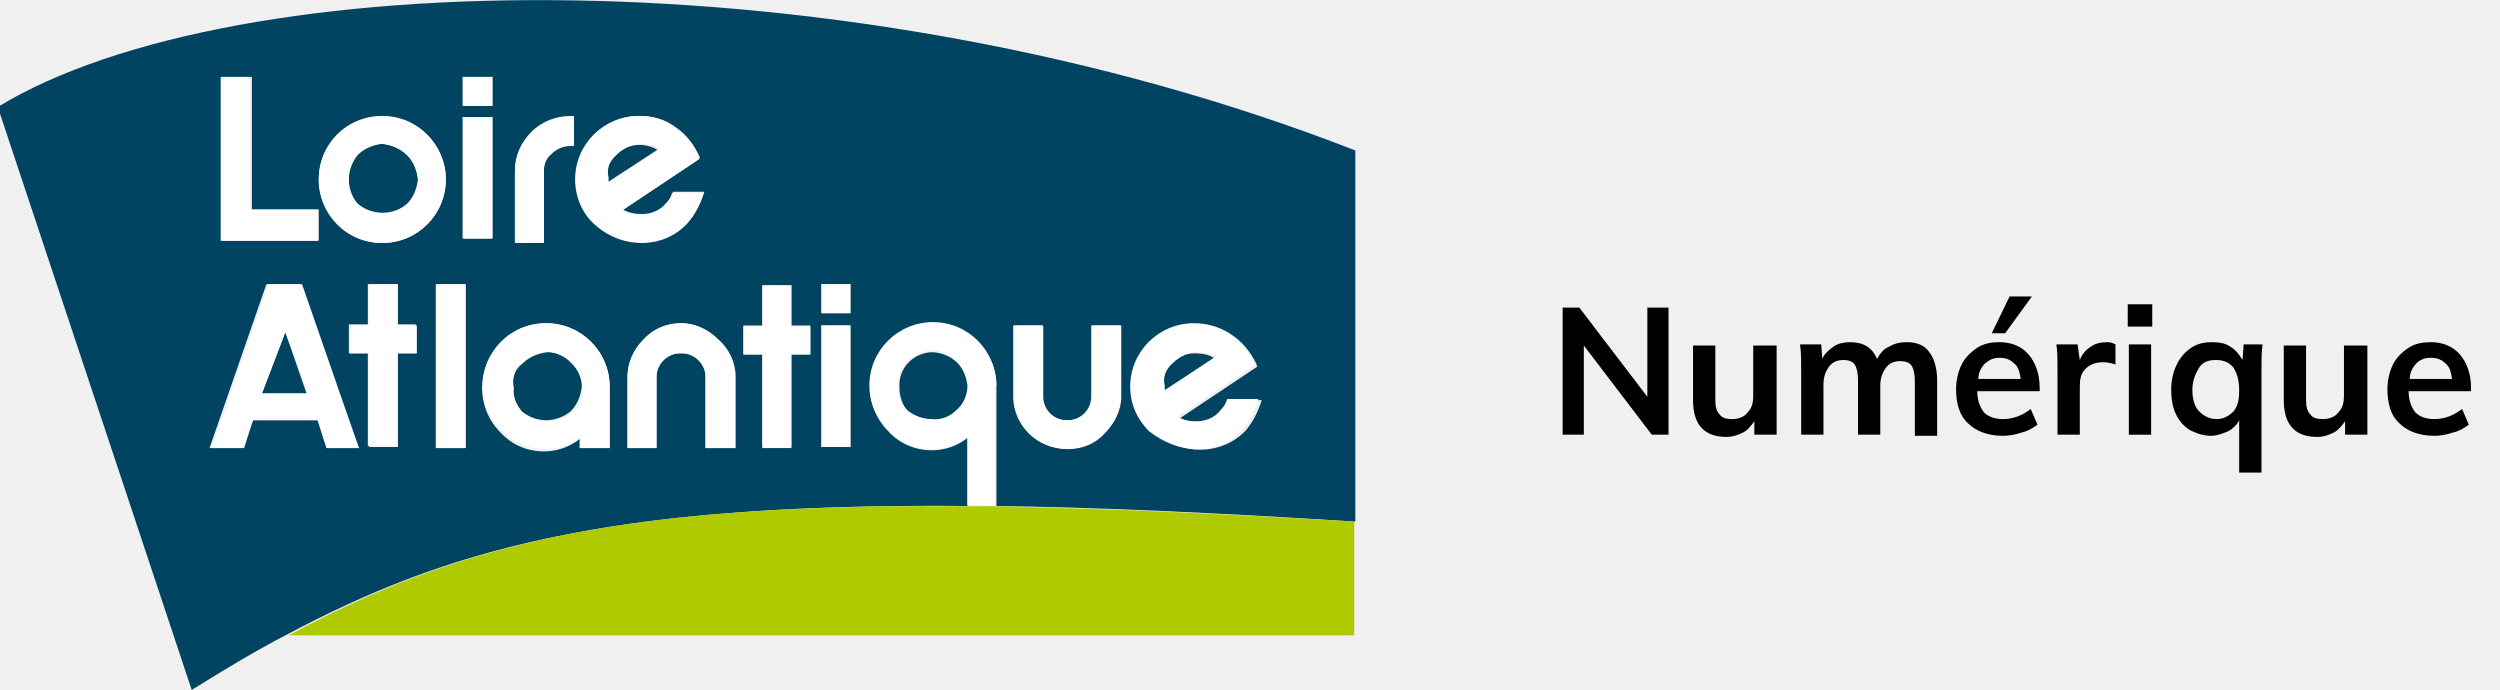
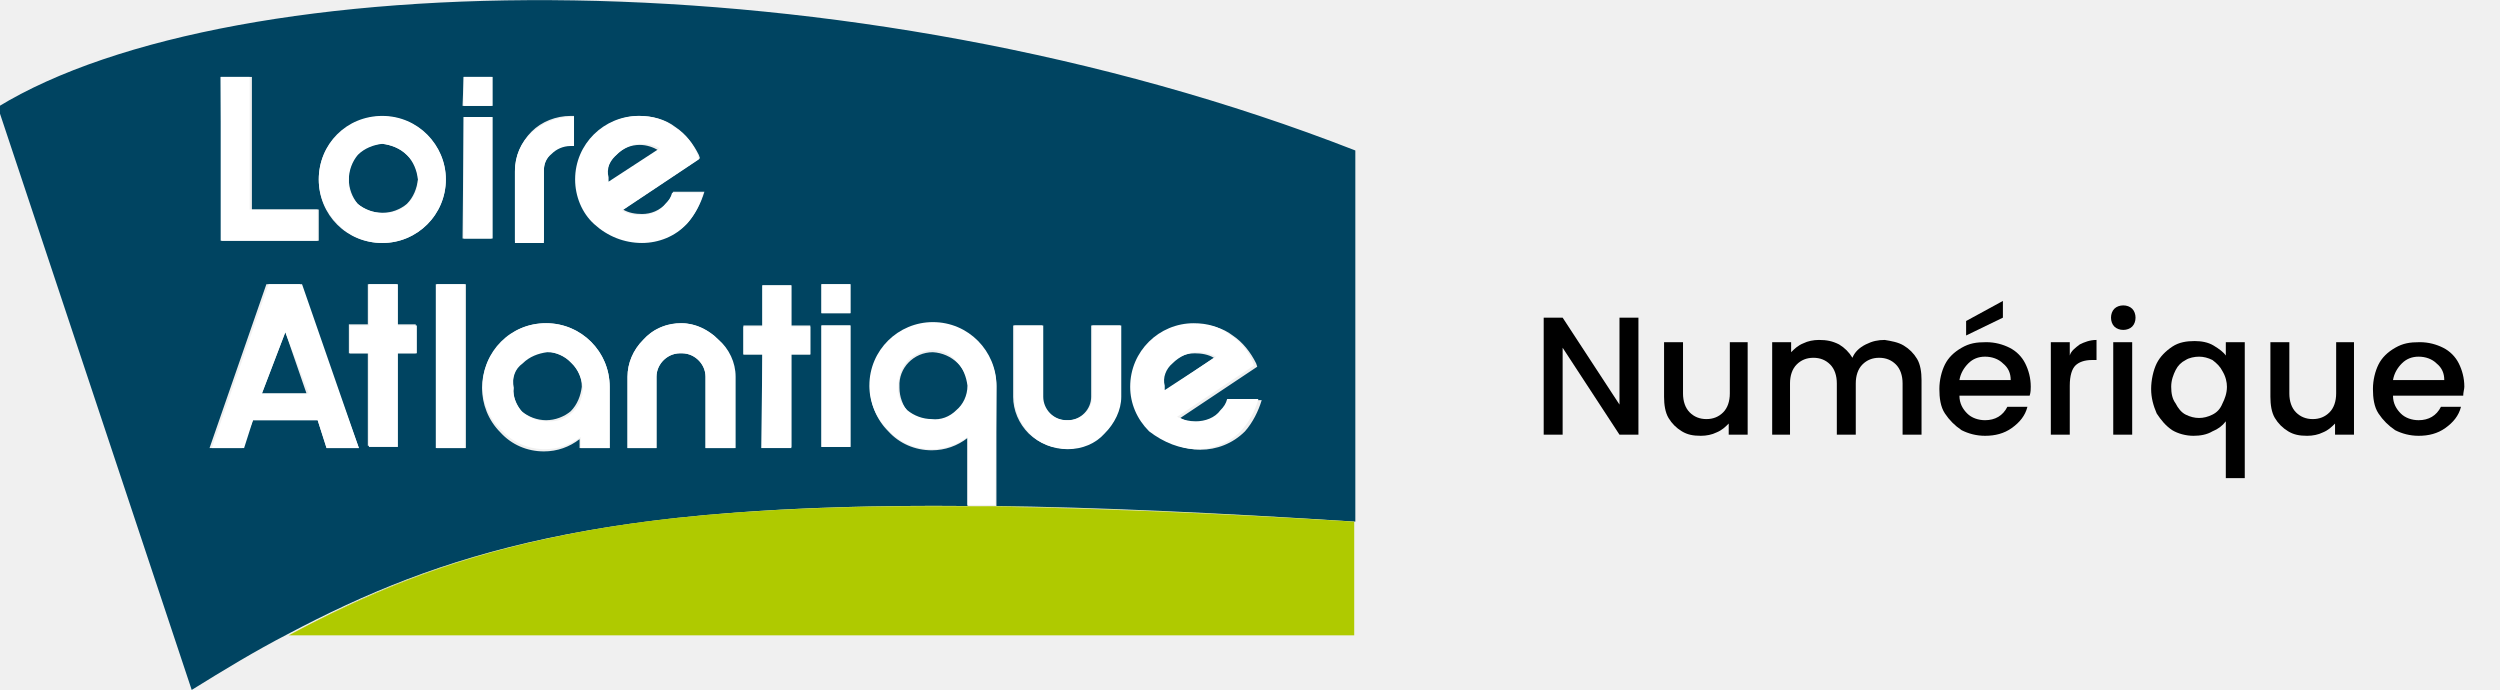
<svg xmlns="http://www.w3.org/2000/svg" xmlns:xlink="http://www.w3.org/1999/xlink" version="1.1" id="Calque_1" x="0px" y="0px" viewBox="0 0 224.3 61.9" style="enable-background:new 0 0 224.3 61.9;" xml:space="preserve">
  <style type="text/css">
- 	.st0{clip-path:url(#SVGID_2_);}
+ 	.st0{clip-path:url(#SVGID_00000076588479098970308570000013812814842283405502_);}
	.st1{fill:#004461;}
	.st2{fill:#AFCA00;}
	.st3{fill:#FFFFFF;}
- 	.st4{enable-background:new    ;}
</style>
  <g>
-     <defs>
-       <rect id="SVGID_1_" x="-0.2" y="0" width="121.9" height="61.9" />
-     </defs>
-     <clipPath id="SVGID_2_">
-       <use xlink:href="#SVGID_1_" style="overflow:visible;" />
-     </clipPath>
-     <g id="logo-loire-atlantique-rvb" class="st0">
-       <path id="Tracé_695_1_" class="st1" d="M59.1,13.5C58.6,13.2,58,13,57.4,13c-0.8,0-1.6,0.3-2.2,1c-0.6,0.6-0.9,1.4-0.8,2.2v0.4    L59.1,13.5z" />
-       <path id="Tracé_696_1_" class="st1" d="M108.9,32.1c-0.5-0.3-1.1-0.4-1.7-0.4c-0.8,0-1.6,0.3-2.2,1c-0.6,0.6-0.9,1.4-0.8,2.2v0.4    L108.9,32.1z" />
-       <path id="Tracé_697_1_" class="st1" d="M34.3,19.1c0.8,0,1.6-0.3,2.2-0.8c0.6-0.6,0.9-1.4,1-2.2c0-0.8-0.3-1.6-1-2.2    c-0.6-0.6-1.4-0.9-2.2-1c-1.7,0-3.1,1.4-3,3.1c0,0,0,0.1,0,0.1c0,0.8,0.3,1.6,0.8,2.2C32.7,18.8,33.5,19.1,34.3,19.1z" />
-       <path id="Tracé_698_1_" class="st1" d="M83.7,31.6c-1.7,0-3.1,1.4-3,3.1c0,0,0,0.1,0,0.1c0,0.8,0.3,1.6,0.8,2.2    c0.6,0.6,1.4,0.9,2.2,0.8c0.8,0,1.6-0.3,2.2-0.8c0.6-0.6,0.9-1.4,1-2.2C86.8,33,85.4,31.7,83.7,31.6z" />
-       <path id="Tracé_699_1_" class="st1" d="M49,37.7c0.8,0,1.6-0.3,2.2-0.8c0.6-0.6,0.9-1.4,1-2.2c0-0.8-0.3-1.6-1-2.2    c-0.6-0.6-1.4-0.9-2.2-1c-1.7,0-3.1,1.4-3,3.1c0,0,0,0.1,0,0.1c0,0.8,0.3,1.6,0.8,2.2C47.4,37.4,48.2,37.7,49,37.7z" />
-       <path id="Tracé_700_1_" class="st1" d="M86.8,45.4v-6.1c-0.9,0.7-2,1.1-3.2,1.1c-1.5,0-2.9-0.6-3.9-1.7c-2.2-2.2-2.2-5.8,0-8    c2.2-2.2,5.8-2.2,8,0c1.1,1.1,1.7,2.5,1.7,4v10.7h-0.3c9.3,0.1,19.9,0.6,32.5,1.4V13.5C76-4.3,20.9-3.3-0.2,9.6l17.4,52.3    c2.9-1.8,5.7-3.5,8.6-5l0,0C39.6,49.6,53.8,45.1,86.8,45.4z M103.4,30.8c1.1-1.1,2.5-1.7,4-1.7c1.1,0,2.3,0.3,3.2,1    c0.9,0.6,1.6,1.5,2.1,2.5l0.1,0.3l-6.9,4.6c0.5,0.3,1.1,0.4,1.7,0.4c0.8,0,1.6-0.3,2.2-1c0.3-0.3,0.5-0.6,0.6-1h2.8    c-0.3,1-0.8,2-1.5,2.8c-2.2,2.2-5.8,2.2-8,0c-1.1-1.1-1.7-2.5-1.7-4C101.7,33.2,102.3,31.7,103.4,30.8L103.4,30.8z M90.9,29.2h2.6    v6.4c0,1.2,1.1,2.2,2.3,2.1c1.2,0,2.1-1,2.1-2.1v-6.4h2.6v6.4c0,1.3-0.6,2.5-1.5,3.3c-1.8,1.8-4.8,1.8-6.7,0    c-0.9-0.9-1.4-2.1-1.4-3.3v-6.4H90.9z M37.3,31.7h-1.7V40h-2.6v-8.3h-1.7v-2.6h1.7v-3.6h2.6v3.6h1.7L37.3,31.7z M41.8,40.2h-2.6    V25.5h2.6V40.2z M73.7,25.5h2.6v2.6h-2.6V25.5z M73.7,29.2h2.6v10.9h-2.6V29.2z M66.7,29.2h1.7v-3.6H71v3.6h1.7v2.6H71v8.3h-2.6    v-8.3h-1.7V29.2z M65.9,33.8v6.4h-2.6v-6.4c0-1.2-1.1-2.2-2.3-2.1c-1.2,0-2.1,1-2.1,2.1v6.4h-2.6v-6.4c0-1.2,0.5-2.4,1.4-3.3    c1.6-1.8,4.3-2,6.2-0.5c0.2,0.1,0.3,0.3,0.5,0.5C65.3,31.2,65.9,32.5,65.9,33.8L65.9,33.8z M53.4,12.1c1.1-1.1,2.5-1.7,4-1.7    c1.1,0,2.3,0.3,3.2,1c0.9,0.6,1.6,1.5,2.1,2.5l0.1,0.3l-6.9,4.6c0.5,0.3,1.1,0.4,1.7,0.4c0.8,0,1.6-0.3,2.2-1    c0.3-0.3,0.5-0.6,0.6-1h2.8c-0.3,1-0.8,2-1.5,2.8c-2.2,2.2-5.8,2.2-8,0c-1.1-1.1-1.7-2.5-1.7-4C51.8,14.5,52.3,13.1,53.4,12.1z     M46.2,15.3c0-1.3,0.6-2.6,1.5-3.5c0.9-0.9,2.2-1.4,3.5-1.4h0.3V13h-0.3c-0.6,0-1.2,0.2-1.7,0.7c-0.4,0.4-0.7,0.9-0.7,1.5v6.4    h-2.6L46.2,15.3L46.2,15.3z M49,29c3.1,0,5.7,2.5,5.7,5.7c0,0,0,0,0,0v5.5H52v-0.8c-0.9,0.7-2,1.1-3.2,1.1c-1.5,0-2.9-0.6-3.9-1.7    c-2.2-2.2-2.2-5.8,0-8C46,29.6,47.4,29,49,29L49,29z M41.6,6.9h2.5v2.6h-2.6V6.9H41.6z M41.6,10.5h2.5v10.9h-2.6V10.5L41.6,10.5z     M30.3,12.1c2.2-2.2,5.8-2.2,8,0c1.1,1.1,1.7,2.5,1.7,4c0,3.1-2.5,5.7-5.7,5.7s-5.7-2.5-5.7-5.7C28.6,14.6,29.2,13.1,30.3,12.1z     M19.8,6.9h2.8v11.9h6v2.8h-8.7V6.9z M21.7,40.2h-2.9l5.1-14.7h3l5.3,14.7h-2.9l-0.8-2.5h-5.8L21.7,40.2z" />
-       <path id="Tracé_701_1_" class="st1" d="M23.5,35.3h4l-1.9-5.5L23.5,35.3z" />
-       <path id="Tracé_702_1_" class="st2" d="M25.9,57h95.6V46.8C66.1,43.5,46.8,45.8,25.9,57z" />
-       <path id="Tracé_703_1_" class="st2" d="M121.8,46.8" />
-       <path id="Tracé_704_1_" class="st2" d="M121.5,46.8L121.5,46.8C108.9,46,98.2,45.6,89,45.4h-2.2C53.8,45.1,39.6,49.6,25.9,57l0,0    C46.8,45.8,66.1,43.5,121.5,46.8z" />
-       <path id="Tracé_705_1_" class="st3" d="M34.3,21.8c3.1,0,5.7-2.5,5.7-5.7c0,0,0,0,0,0c0-3.1-2.5-5.7-5.7-5.7s-5.7,2.5-5.7,5.7    c0,1.5,0.6,2.9,1.7,4C31.3,21.2,32.8,21.8,34.3,21.8z M32.1,13.9c0.6-0.6,1.4-0.9,2.2-1c0.8,0.1,1.6,0.4,2.2,1    c0.6,0.6,0.9,1.4,1,2.2c0,1.7-1.4,3.1-3.1,3c0,0-0.1,0-0.1,0c-0.8,0-1.6-0.3-2.2-0.8c-0.6-0.6-0.9-1.4-0.8-2.2    C31.3,15.3,31.6,14.5,32.1,13.9z" />
-       <rect id="Rectangle_526_1_" x="41.6" y="10.5" class="st3" width="2.6" height="10.9" />
-       <path id="Tracé_706_1_" class="st3" d="M48.8,15.3c0-0.6,0.2-1.1,0.7-1.5c0.4-0.4,1-0.7,1.7-0.7h0.3v-2.6h-0.3    c-1.3,0-2.5,0.5-3.5,1.4c-1,0.9-1.5,2.1-1.5,3.5v6.4h2.6L48.8,15.3L48.8,15.3z" />
-       <path id="Tracé_707_1_" class="st3" d="M35.7,25.5h-2.6v3.7h-1.7v2.5h1.7v8.4h2.6v-8.4h1.7v-2.5h-1.7V25.5z" />
-       <rect id="Rectangle_527_1_" x="39.1" y="25.5" class="st3" width="2.6" height="14.7" />
-       <path id="Tracé_708_1_" class="st3" d="M45,38.6c1,1.1,2.4,1.7,3.9,1.7c1.2,0,2.3-0.4,3.2-1.1v1h2.6v-5.5c0-3.1-2.5-5.7-5.7-5.7    s-5.7,2.5-5.7,5.7C43.3,36.1,43.9,37.6,45,38.6z M46.9,32.6c0.6-0.6,1.4-0.9,2.2-1c0.8,0,1.6,0.3,2.2,1c0.6,0.6,0.9,1.4,1,2.2    c0,1.7-1.4,3.1-3.1,3c0,0-0.1,0-0.1,0c-0.8,0-1.6-0.3-2.2-0.8c-0.6-0.6-0.9-1.4-0.8-2.2C45.9,33.9,46.2,33.1,46.9,32.6z" />
-       <path id="Tracé_709_1_" class="st3" d="M57.7,30.5c-0.9,0.9-1.4,2.1-1.4,3.3v6.4h2.6v-6.4c0-1.2,1.1-2.2,2.3-2.1    c1.2,0,2.1,1,2.1,2.1v6.4H66v-6.4c0-1.3-0.6-2.5-1.5-3.3c-0.9-0.9-2.1-1.5-3.3-1.5C59.8,29,58.6,29.5,57.7,30.5z" />
-       <path id="Tracé_710_1_" class="st3" d="M68.3,40.2H71v-8.4h1.7v-2.5H71v-3.7h-2.6v3.7h-1.7v2.5h1.7V40.2z" />
-       <rect id="Rectangle_528_1_" x="73.7" y="29.2" class="st3" width="2.6" height="10.9" />
-       <rect id="Rectangle_529_1_" x="73.7" y="25.5" class="st3" width="2.6" height="2.6" />
-       <path id="Tracé_711_1_" class="st3" d="M89.4,34.6c0-3.1-2.5-5.7-5.7-5.7c-3.1,0-5.7,2.5-5.7,5.7c0,1.5,0.6,2.9,1.7,4    c1,1.1,2.4,1.7,3.9,1.7c1.2,0,2.3-0.4,3.2-1.1v6.1h2.5V34.6H89.4z M85.8,36.8c-0.6,0.6-1.4,0.9-2.2,0.8c-0.8,0-1.6-0.3-2.2-0.8    c-0.6-0.6-0.9-1.4-0.8-2.2c0-0.8,0.3-1.6,0.8-2.2c0.6-0.6,1.4-0.9,2.2-1c0.8,0,1.6,0.3,2.2,1c0.6,0.6,0.9,1.4,1,2.2    C86.8,35.5,86.4,36.3,85.8,36.8L85.8,36.8z" />
-       <path id="Tracé_712_1_" class="st3" d="M86.8,45.4L86.8,45.4z" />
-       <path id="Tracé_713_1_" class="st3" d="M95.8,40.3c1.3,0,2.5-0.5,3.3-1.4c0.9-0.9,1.5-2.1,1.5-3.3v-6.4H98v6.4    c0,1.2-1.1,2.2-2.3,2.1c-1.2,0-2.1-1-2.1-2.1v-6.4h-2.6v6.4c0,1.2,0.5,2.4,1.4,3.3C93.2,39.8,94.5,40.3,95.8,40.3z" />
-       <path id="Tracé_714_1_" class="st3" d="M57.6,21.8c1.5,0,3-0.6,4-1.7c0.7-0.8,1.2-1.7,1.5-2.8h-2.8c-0.1,0.4-0.3,0.7-0.6,1    c-0.5,0.7-1.4,1-2.2,1c-0.6,0-1.1-0.1-1.7-0.4l6.9-4.6l-0.1-0.4c-0.4-1-1.1-1.9-2.1-2.5c-0.9-0.7-2-1-3.2-1    c-3.1,0-5.7,2.5-5.7,5.7c0,0,0,0,0,0c0,1.5,0.6,3,1.7,4C54.5,21.2,56,21.8,57.6,21.8z M55.3,13.9c0.6-0.6,1.4-1,2.2-1    c0.6,0,1.1,0.1,1.7,0.4l-4.6,3v-0.4C54.4,15.2,54.7,14.3,55.3,13.9z" />
-       <path id="Tracé_715_1_" class="st3" d="M107.4,40.3c1.5,0,3-0.6,4-1.7c0.7-0.8,1.2-1.7,1.5-2.8h-2.8c-0.1,0.4-0.3,0.7-0.6,1    c-0.5,0.7-1.4,1-2.2,1c-0.6,0-1.1-0.1-1.7-0.4l6.9-4.6l-0.1-0.3c-0.4-1-1.1-1.9-2.1-2.5c-0.9-0.7-2-1-3.2-1    c-3.1,0-5.7,2.5-5.7,5.7c0,1.5,0.6,2.9,1.7,4C104.4,39.7,105.9,40.3,107.4,40.3z M105.2,32.6c0.6-0.6,1.4-1,2.2-1    c0.6,0,1.1,0.1,1.7,0.4l-4.6,3v-0.4C104.3,33.9,104.6,33.1,105.2,32.6z" />
-       <path id="Tracé_716_1_" class="st3" d="M28.5,18.8h-6.1V6.9h-2.6v14.7h8.7V18.8z" />
-       <path id="Tracé_717_1_" class="st3" d="M29.3,40.2h2.9l-5.1-14.7h-3l-5.1,14.7h2.9l0.8-2.5h5.8L29.3,40.2z M23.5,35.3l2.1-5.5    l2.1,5.5H23.5z" />
-       <rect id="Rectangle_530_1_" x="41.6" y="6.9" class="st3" width="2.6" height="2.6" />
+     <g>
+       <defs>
+         <rect id="SVGID_1_" x="-0.2" y="0" width="121.9" height="61.9" />
+       </defs>
+       <clipPath id="SVGID_00000101095828098657154940000005916962301862777231_">
+         <use xlink:href="#SVGID_1_" style="overflow:visible;" />
+       </clipPath>
+       <g id="logo-loire-atlantique-rvb" style="clip-path:url(#SVGID_00000101095828098657154940000005916962301862777231_);">
+         <path id="Tracé_695_1_" class="st1" d="M59.1,13.5C58.6,13.2,58,13,57.4,13c-0.8,0-1.6,0.3-2.2,1c-0.6,0.6-0.9,1.4-0.8,2.2v0.4     L59.1,13.5z" />
+         <path id="Tracé_696_1_" class="st1" d="M108.9,32.1c-0.5-0.3-1.1-0.4-1.7-0.4c-0.8,0-1.6,0.3-2.2,1c-0.6,0.6-0.9,1.4-0.8,2.2     v0.4L108.9,32.1z" />
+         <path id="Tracé_697_1_" class="st1" d="M34.3,19.1c0.8,0,1.6-0.3,2.2-0.8c0.6-0.6,0.9-1.4,1-2.2c0-0.8-0.3-1.6-1-2.2     c-0.6-0.6-1.4-0.9-2.2-1c-1.7,0-3.1,1.4-3,3.1v0.1c0,0.8,0.3,1.6,0.8,2.2C32.7,18.8,33.5,19.1,34.3,19.1z" />
+         <path id="Tracé_698_1_" class="st1" d="M83.7,31.6c-1.7,0-3.1,1.4-3,3.1v0.1c0,0.8,0.3,1.6,0.8,2.2c0.6,0.6,1.4,0.9,2.2,0.8     c0.8,0,1.6-0.3,2.2-0.8c0.6-0.6,0.9-1.4,1-2.2C86.8,33,85.4,31.7,83.7,31.6z" />
+         <path id="Tracé_699_1_" class="st1" d="M49,37.7c0.8,0,1.6-0.3,2.2-0.8c0.6-0.6,0.9-1.4,1-2.2c0-0.8-0.3-1.6-1-2.2     c-0.6-0.6-1.4-0.9-2.2-1c-1.7,0-3.1,1.4-3,3.1v0.1c0,0.8,0.3,1.6,0.8,2.2C47.4,37.4,48.2,37.7,49,37.7z" />
+         <path id="Tracé_700_1_" class="st1" d="M86.8,45.4v-6.1c-0.9,0.7-2,1.1-3.2,1.1c-1.5,0-2.9-0.6-3.9-1.7c-2.2-2.2-2.2-5.8,0-8     s5.8-2.2,8,0c1.1,1.1,1.7,2.5,1.7,4v10.7h-0.3c9.3,0.1,19.9,0.6,32.5,1.4V13.5C76-4.3,20.9-3.3-0.2,9.6l17.4,52.3     c2.9-1.8,5.7-3.5,8.6-5l0,0C39.6,49.6,53.8,45.1,86.8,45.4z M103.4,30.8c1.1-1.1,2.5-1.7,4-1.7c1.1,0,2.3,0.3,3.2,1     c0.9,0.6,1.6,1.5,2.1,2.5l0.1,0.3l-6.9,4.6c0.5,0.3,1.1,0.4,1.7,0.4c0.8,0,1.6-0.3,2.2-1c0.3-0.3,0.5-0.6,0.6-1h2.8     c-0.3,1-0.8,2-1.5,2.8c-2.2,2.2-5.8,2.2-8,0c-1.1-1.1-1.7-2.5-1.7-4C101.7,33.2,102.3,31.7,103.4,30.8L103.4,30.8z M90.9,29.2     h2.6v6.4c0,1.2,1.1,2.2,2.3,2.1c1.2,0,2.1-1,2.1-2.1v-6.4h2.6v6.4c0,1.3-0.6,2.5-1.5,3.3c-1.8,1.8-4.8,1.8-6.7,0     c-0.9-0.9-1.4-2.1-1.4-3.3V29.2C90.9,29.2,90.9,29.2,90.9,29.2z M37.3,31.7h-1.7V40H33v-8.3h-1.7v-2.6H33v-3.6h2.6v3.6h1.7V31.7z      M41.8,40.2h-2.6V25.5h2.6V40.2z M73.7,25.5h2.6v2.6h-2.6V25.5z M73.7,29.2h2.6v10.9h-2.6V29.2z M66.7,29.2h1.7v-3.6H71v3.6h1.7     v2.6H71v8.3h-2.6v-8.3h-1.7C66.7,31.8,66.7,29.2,66.7,29.2z M65.9,33.8v6.4h-2.6v-6.4c0-1.2-1.1-2.2-2.3-2.1     c-1.2,0-2.1,1-2.1,2.1v6.4h-2.6v-6.4c0-1.2,0.5-2.4,1.4-3.3c1.6-1.8,4.3-2,6.2-0.5c0.2,0.1,0.3,0.3,0.5,0.5     C65.3,31.2,65.9,32.5,65.9,33.8L65.9,33.8z M53.4,12.1c1.1-1.1,2.5-1.7,4-1.7c1.1,0,2.3,0.3,3.2,1c0.9,0.6,1.6,1.5,2.1,2.5     l0.1,0.3l-6.9,4.6c0.5,0.3,1.1,0.4,1.7,0.4c0.8,0,1.6-0.3,2.2-1c0.3-0.3,0.5-0.6,0.6-1h2.8c-0.3,1-0.8,2-1.5,2.8     c-2.2,2.2-5.8,2.2-8,0c-1.1-1.1-1.7-2.5-1.7-4C51.8,14.5,52.3,13.1,53.4,12.1z M46.2,15.3c0-1.3,0.6-2.6,1.5-3.5     c0.9-0.9,2.2-1.4,3.5-1.4h0.3V13h-0.3c-0.6,0-1.2,0.2-1.7,0.7c-0.4,0.4-0.7,0.9-0.7,1.5v6.4h-2.6V15.3L46.2,15.3z M49,29     c3.1,0,5.7,2.5,5.7,5.7l0,0v5.5H52v-0.8c-0.9,0.7-2,1.1-3.2,1.1c-1.5,0-2.9-0.6-3.9-1.7c-2.2-2.2-2.2-5.8,0-8     C46,29.6,47.4,29,49,29L49,29z M41.6,6.9h2.5v2.6h-2.6L41.6,6.9L41.6,6.9z M41.6,10.5h2.5v10.9h-2.6L41.6,10.5L41.6,10.5z      M30.3,12.1c2.2-2.2,5.8-2.2,8,0c1.1,1.1,1.7,2.5,1.7,4c0,3.1-2.5,5.7-5.7,5.7s-5.7-2.5-5.7-5.7C28.6,14.6,29.2,13.1,30.3,12.1z      M19.8,6.9h2.8v11.9h6v2.8h-8.7L19.8,6.9L19.8,6.9z M21.7,40.2h-2.9l5.1-14.7h3l5.3,14.7h-2.9l-0.8-2.5h-5.8L21.7,40.2z" />
+         <path id="Tracé_701_1_" class="st1" d="M23.5,35.3h4l-1.9-5.5L23.5,35.3z" />
+         <path id="Tracé_702_1_" class="st2" d="M25.9,57h95.6V46.8C66.1,43.5,46.8,45.8,25.9,57z" />
+         <path id="Tracé_703_1_" class="st2" d="M121.8,46.8" />
+         <path id="Tracé_704_1_" class="st2" d="M121.5,46.8L121.5,46.8C108.9,46,98.2,45.6,89,45.4h-2.2c-33-0.3-47.2,4.2-60.9,11.6l0,0     C46.8,45.8,66.1,43.5,121.5,46.8z" />
+         <path id="Tracé_705_1_" class="st3" d="M34.3,21.8c3.1,0,5.7-2.5,5.7-5.7l0,0c0-3.1-2.5-5.7-5.7-5.7s-5.7,2.5-5.7,5.7     c0,1.5,0.6,2.9,1.7,4C31.3,21.2,32.8,21.8,34.3,21.8z M32.1,13.9c0.6-0.6,1.4-0.9,2.2-1c0.8,0.1,1.6,0.4,2.2,1     c0.6,0.6,0.9,1.4,1,2.2c0,1.7-1.4,3.1-3.1,3h-0.1c-0.8,0-1.6-0.3-2.2-0.8c-0.6-0.6-0.9-1.4-0.8-2.2     C31.3,15.3,31.6,14.5,32.1,13.9z" />
+         <rect id="Rectangle_526_1_" x="41.6" y="10.5" class="st3" width="2.6" height="10.9" />
+         <path id="Tracé_706_1_" class="st3" d="M48.8,15.3c0-0.6,0.2-1.1,0.7-1.5c0.4-0.4,1-0.7,1.7-0.7h0.3v-2.6h-0.3     c-1.3,0-2.5,0.5-3.5,1.4s-1.5,2.1-1.5,3.5v6.4h2.6V15.3L48.8,15.3z" />
+         <path id="Tracé_707_1_" class="st3" d="M35.7,25.5h-2.6v3.7h-1.7v2.5h1.7v8.4h2.6v-8.4h1.7v-2.5h-1.7V25.5z" />
+         <rect id="Rectangle_527_1_" x="39.1" y="25.5" class="st3" width="2.6" height="14.7" />
+         <path id="Tracé_708_1_" class="st3" d="M45,38.6c1,1.1,2.4,1.7,3.9,1.7c1.2,0,2.3-0.4,3.2-1.1v1h2.6v-5.5c0-3.1-2.5-5.7-5.7-5.7     s-5.7,2.5-5.7,5.7C43.3,36.1,43.9,37.6,45,38.6z M46.9,32.6c0.6-0.6,1.4-0.9,2.2-1c0.8,0,1.6,0.3,2.2,1c0.6,0.6,0.9,1.4,1,2.2     c0,1.7-1.4,3.1-3.1,3h-0.1c-0.8,0-1.6-0.3-2.2-0.8c-0.6-0.6-0.9-1.4-0.8-2.2C45.9,33.9,46.2,33.1,46.9,32.6z" />
+         <path id="Tracé_709_1_" class="st3" d="M57.7,30.5c-0.9,0.9-1.4,2.1-1.4,3.3v6.4h2.6v-6.4c0-1.2,1.1-2.2,2.3-2.1     c1.2,0,2.1,1,2.1,2.1v6.4H66v-6.4c0-1.3-0.6-2.5-1.5-3.3c-0.9-0.9-2.1-1.5-3.3-1.5C59.8,29,58.6,29.5,57.7,30.5z" />
+         <path id="Tracé_710_1_" class="st3" d="M68.3,40.2H71v-8.4h1.7v-2.5H71v-3.7h-2.6v3.7h-1.7v2.5h1.7L68.3,40.2L68.3,40.2z" />
+         <rect id="Rectangle_528_1_" x="73.7" y="29.2" class="st3" width="2.6" height="10.9" />
+         <rect id="Rectangle_529_1_" x="73.7" y="25.5" class="st3" width="2.6" height="2.6" />
+         <path id="Tracé_711_1_" class="st3" d="M89.4,34.6c0-3.1-2.5-5.7-5.7-5.7c-3.1,0-5.7,2.5-5.7,5.7c0,1.5,0.6,2.9,1.7,4     c1,1.1,2.4,1.7,3.9,1.7c1.2,0,2.3-0.4,3.2-1.1v6.1h2.5L89.4,34.6L89.4,34.6z M85.8,36.8c-0.6,0.6-1.4,0.9-2.2,0.8     c-0.8,0-1.6-0.3-2.2-0.8c-0.6-0.6-0.9-1.4-0.8-2.2c0-0.8,0.3-1.6,0.8-2.2c0.6-0.6,1.4-0.9,2.2-1c0.8,0,1.6,0.3,2.2,1     c0.6,0.6,0.9,1.4,1,2.2C86.8,35.5,86.4,36.3,85.8,36.8L85.8,36.8z" />
+         <path id="Tracé_712_1_" class="st3" d="M86.8,45.4L86.8,45.4z" />
+         <path id="Tracé_713_1_" class="st3" d="M95.8,40.3c1.3,0,2.5-0.5,3.3-1.4c0.9-0.9,1.5-2.1,1.5-3.3v-6.4H98v6.4     c0,1.2-1.1,2.2-2.3,2.1c-1.2,0-2.1-1-2.1-2.1v-6.4H91v6.4c0,1.2,0.5,2.4,1.4,3.3C93.2,39.8,94.5,40.3,95.8,40.3z" />
+         <path id="Tracé_714_1_" class="st3" d="M57.6,21.8c1.5,0,3-0.6,4-1.7c0.7-0.8,1.2-1.7,1.5-2.8h-2.8c-0.1,0.4-0.3,0.7-0.6,1     c-0.5,0.7-1.4,1-2.2,1c-0.6,0-1.1-0.1-1.7-0.4l6.9-4.6l-0.1-0.4c-0.4-1-1.1-1.9-2.1-2.5c-0.9-0.7-2-1-3.2-1     c-3.1,0-5.7,2.5-5.7,5.7l0,0c0,1.5,0.6,3,1.7,4C54.5,21.2,56,21.8,57.6,21.8z M55.3,13.9c0.6-0.6,1.4-1,2.2-1     c0.6,0,1.1,0.1,1.7,0.4l-4.6,3v-0.4C54.4,15.2,54.7,14.3,55.3,13.9z" />
+         <path id="Tracé_715_1_" class="st3" d="M107.4,40.3c1.5,0,3-0.6,4-1.7c0.7-0.8,1.2-1.7,1.5-2.8h-2.8c-0.1,0.4-0.3,0.7-0.6,1     c-0.5,0.7-1.4,1-2.2,1c-0.6,0-1.1-0.1-1.7-0.4l6.9-4.6l-0.1-0.3c-0.4-1-1.1-1.9-2.1-2.5c-0.9-0.7-2-1-3.2-1     c-3.1,0-5.7,2.5-5.7,5.7c0,1.5,0.6,2.9,1.7,4C104.4,39.7,105.9,40.3,107.4,40.3z M105.2,32.6c0.6-0.6,1.4-1,2.2-1     c0.6,0,1.1,0.1,1.7,0.4l-4.6,3v-0.4C104.3,33.9,104.6,33.1,105.2,32.6z" />
+         <path id="Tracé_716_1_" class="st3" d="M28.5,18.8h-6.1V6.9h-2.6v14.7h8.7V18.8z" />
+         <path id="Tracé_717_1_" class="st3" d="M29.3,40.2h2.9l-5.1-14.7h-3L19,40.2h2.9l0.8-2.5h5.8L29.3,40.2z M23.5,35.3l2.1-5.5     l2.1,5.5H23.5z" />
+         <rect id="Rectangle_530_1_" x="41.6" y="6.9" class="st3" width="2.6" height="2.6" />
+       </g>
    </g>
  </g>
-   <g class="st4">
-     <path d="M149.7,27.6V39h-1.5l-6.1-8v8h-1.9V27.6h1.5l6.1,8v-8H149.7z" />
-     <path d="M159.4,30.9V39h-2v-1.2c-0.3,0.4-0.6,0.8-1,1c-0.4,0.2-0.9,0.4-1.5,0.4c-2,0-3-1.1-3-3.3v-4.9h2v4.9c0,0.6,0.1,1,0.4,1.3   c0.2,0.3,0.6,0.4,1.1,0.4c0.6,0,1.1-0.2,1.4-0.6c0.4-0.4,0.5-0.9,0.5-1.5v-4.5H159.4z" />
-     <path d="M173.1,31.6c0.4,0.5,0.7,1.4,0.7,2.5v5h-2v-4.9c0-0.6-0.1-1.1-0.3-1.4c-0.2-0.3-0.6-0.4-1-0.4c-0.6,0-1,0.2-1.3,0.6   c-0.3,0.4-0.5,0.9-0.5,1.6V39h-2v-4.9c0-0.6-0.1-1.1-0.3-1.4c-0.2-0.3-0.6-0.4-1-0.4c-0.6,0-1,0.2-1.3,0.6   c-0.3,0.4-0.5,0.9-0.5,1.6V39h-2v-5.8c0-0.9,0-1.6-0.1-2.3h1.9l0.1,1.3c0.2-0.5,0.6-0.8,1-1.1c0.4-0.3,1-0.4,1.5-0.4   c1.2,0,2,0.5,2.4,1.5c0.3-0.5,0.6-0.9,1.1-1.1c0.5-0.3,1-0.4,1.6-0.4C172,30.7,172.7,31,173.1,31.6z" />
-     <path d="M183,35.1h-5.6c0,0.9,0.3,1.5,0.6,1.9c0.4,0.4,1,0.6,1.7,0.6c0.9,0,1.7-0.3,2.5-0.9l0.6,1.4c-0.4,0.3-0.9,0.6-1.4,0.7   c-0.6,0.2-1.1,0.3-1.7,0.3c-1.3,0-2.4-0.4-3.1-1.1c-0.8-0.7-1.1-1.8-1.1-3.1c0-0.8,0.2-1.6,0.5-2.2c0.3-0.6,0.8-1.1,1.4-1.5   c0.6-0.4,1.3-0.5,2-0.5c1.1,0,2,0.4,2.6,1.1c0.6,0.7,1,1.7,1,3V35.1z M178.1,32.6c-0.3,0.3-0.6,0.8-0.6,1.4h3.8   c-0.1-0.6-0.2-1.1-0.6-1.4c-0.3-0.3-0.7-0.5-1.3-0.5S178.5,32.3,178.1,32.6z M178.7,29.9l1.6-3.3h2l-2.4,3.3H178.7z" />
-     <path d="M189.8,30.9l0,1.8c-0.3-0.1-0.7-0.2-1.1-0.2c-0.7,0-1.2,0.2-1.6,0.6s-0.5,0.9-0.5,1.6V39h-2v-5.8c0-0.9,0-1.6-0.1-2.3h1.9   l0.2,1.4c0.2-0.5,0.5-0.9,1-1.2c0.4-0.3,0.9-0.4,1.5-0.4C189.4,30.7,189.6,30.8,189.8,30.9z" />
-     <path d="M193.1,27.3v2h-2.2v-2H193.1z M191,30.9h2V39h-2V30.9z" />
-     <path d="M203,30.9c-0.1,0.6-0.1,1.4-0.1,2.3v9.2h-2v-4.7c-0.2,0.4-0.6,0.8-1,1c-0.5,0.2-1,0.4-1.5,0.4c-0.7,0-1.3-0.2-1.9-0.5   c-0.5-0.3-1-0.8-1.3-1.5c-0.3-0.6-0.4-1.4-0.4-2.2s0.2-1.6,0.5-2.2c0.3-0.6,0.7-1.1,1.3-1.5s1.2-0.5,1.9-0.5c0.6,0,1.2,0.1,1.6,0.4   c0.5,0.3,0.8,0.7,1.1,1.2l0.1-1.4H203z M200.4,36.9c0.4-0.5,0.5-1.1,0.5-1.9c0-0.9-0.2-1.5-0.5-2c-0.4-0.5-0.9-0.7-1.6-0.7   c-0.7,0-1.2,0.2-1.5,0.7s-0.6,1.1-0.6,2c0,0.8,0.2,1.5,0.6,1.9c0.4,0.4,0.9,0.7,1.6,0.7C199.5,37.6,200,37.3,200.4,36.9z" />
-     <path d="M212.4,30.9V39h-2v-1.2c-0.3,0.4-0.6,0.8-1,1c-0.4,0.2-0.9,0.4-1.5,0.4c-2,0-3-1.1-3-3.3v-4.9h2v4.9c0,0.6,0.1,1,0.4,1.3   c0.2,0.3,0.6,0.4,1.1,0.4c0.6,0,1.1-0.2,1.4-0.6c0.4-0.4,0.5-0.9,0.5-1.5v-4.5H212.4z" />
-     <path d="M221.7,35.1h-5.6c0,0.9,0.3,1.5,0.6,1.9c0.4,0.4,1,0.6,1.7,0.6c0.9,0,1.7-0.3,2.5-0.9l0.6,1.4c-0.4,0.3-0.9,0.6-1.4,0.7   c-0.6,0.2-1.1,0.3-1.7,0.3c-1.3,0-2.4-0.4-3.1-1.1c-0.8-0.7-1.1-1.8-1.1-3.1c0-0.8,0.2-1.6,0.5-2.2c0.3-0.6,0.8-1.1,1.4-1.5   c0.6-0.4,1.3-0.5,2-0.5c1.1,0,2,0.4,2.6,1.1c0.6,0.7,1,1.7,1,3V35.1z M216.8,32.6c-0.3,0.3-0.6,0.8-0.6,1.4h3.8   c-0.1-0.6-0.2-1.1-0.6-1.4c-0.3-0.3-0.7-0.5-1.3-0.5S217.1,32.3,216.8,32.6z" />
+   <g>
+     <path d="M147,39h-1.7l-5.1-7.8V39h-1.7V28.5h1.7l5.1,7.8v-7.8h1.7V39z" />
+     <path d="M156.8,30.7V39h-1.7v-1c-0.3,0.3-0.6,0.6-1.1,0.8c-0.4,0.2-0.9,0.3-1.4,0.3c-0.7,0-1.2-0.1-1.7-0.4   c-0.5-0.3-0.9-0.7-1.2-1.2s-0.4-1.2-0.4-1.9v-4.9h1.7v4.6c0,0.7,0.2,1.3,0.6,1.7c0.4,0.4,0.9,0.6,1.5,0.6c0.6,0,1.1-0.2,1.5-0.6   c0.4-0.4,0.6-1,0.6-1.7v-4.6H156.8z" />
+     <path d="M170.8,31c0.5,0.3,0.9,0.7,1.2,1.2c0.3,0.5,0.4,1.2,0.4,1.9V39h-1.7v-4.6c0-0.7-0.2-1.3-0.6-1.7c-0.4-0.4-0.9-0.6-1.5-0.6   c-0.6,0-1.1,0.2-1.5,0.6c-0.4,0.4-0.6,1-0.6,1.7V39h-1.7v-4.6c0-0.7-0.2-1.3-0.6-1.7c-0.4-0.4-0.9-0.6-1.5-0.6s-1.1,0.2-1.5,0.6   c-0.4,0.4-0.6,1-0.6,1.7V39H159v-8.3h1.7v0.9c0.3-0.3,0.6-0.6,1.1-0.8c0.4-0.2,0.9-0.3,1.4-0.3c0.7,0,1.2,0.1,1.8,0.4   c0.5,0.3,0.9,0.7,1.2,1.2c0.2-0.5,0.6-0.9,1.2-1.2s1.1-0.4,1.7-0.4C169.7,30.6,170.3,30.7,170.8,31z" />
+     <path d="M182.1,35.5h-6.3c0,0.7,0.3,1.2,0.7,1.6c0.4,0.4,1,0.6,1.6,0.6c0.9,0,1.6-0.4,2-1.2h1.8c-0.2,0.8-0.7,1.4-1.4,1.9   c-0.7,0.5-1.5,0.7-2.4,0.7c-0.8,0-1.5-0.2-2.1-0.5c-0.6-0.4-1.1-0.9-1.5-1.5c-0.4-0.6-0.5-1.4-0.5-2.2c0-0.8,0.2-1.6,0.5-2.2   c0.3-0.6,0.8-1.1,1.5-1.5s1.3-0.5,2.2-0.5c0.8,0,1.5,0.2,2.1,0.5c0.6,0.3,1.1,0.8,1.4,1.4c0.3,0.6,0.5,1.3,0.5,2.1   C182.2,34.9,182.2,35.2,182.1,35.5z M180.4,34.1c0-0.6-0.2-1.1-0.7-1.5c-0.4-0.4-1-0.6-1.6-0.6c-0.6,0-1.1,0.2-1.5,0.6   c-0.4,0.4-0.7,0.9-0.8,1.5H180.4z M179.7,28.5l-3.3,1.6v-1.3l3.3-1.8V28.5z" />
+     <path d="M186.6,30.9c0.4-0.2,0.9-0.4,1.5-0.4v1.8h-0.4c-0.7,0-1.2,0.2-1.5,0.5s-0.5,0.9-0.5,1.8V39h-1.7v-8.3h1.7v1.2   C185.8,31.5,186.2,31.2,186.6,30.9z" />
+     <path d="M189.7,29.3c-0.2-0.2-0.3-0.5-0.3-0.8c0-0.3,0.1-0.6,0.3-0.8s0.5-0.3,0.8-0.3c0.3,0,0.6,0.1,0.8,0.3s0.3,0.5,0.3,0.8   c0,0.3-0.1,0.6-0.3,0.8s-0.5,0.3-0.8,0.3C190.2,29.6,189.9,29.5,189.7,29.3z M191.3,30.7V39h-1.7v-8.3H191.3z" />
+     <path d="M193.5,32.6c0.3-0.6,0.8-1.1,1.4-1.5c0.6-0.4,1.3-0.5,2-0.5c0.6,0,1.2,0.1,1.7,0.4c0.5,0.3,0.9,0.6,1.1,0.9v-1.2h1.7v12.2   h-1.7v-5.1c-0.3,0.4-0.7,0.7-1.2,0.9c-0.5,0.3-1.1,0.4-1.7,0.4c-0.7,0-1.4-0.2-1.9-0.5c-0.6-0.4-1-0.9-1.4-1.5   c-0.3-0.7-0.5-1.4-0.5-2.2S193.2,33.2,193.5,32.6z M199.4,33.3c-0.2-0.4-0.5-0.7-0.9-1c-0.4-0.2-0.8-0.3-1.2-0.3   c-0.4,0-0.9,0.1-1.2,0.3c-0.4,0.2-0.7,0.5-0.9,0.9c-0.2,0.4-0.4,0.9-0.4,1.5c0,0.6,0.1,1.1,0.4,1.5c0.2,0.4,0.5,0.8,0.9,1   c0.4,0.2,0.8,0.3,1.2,0.3c0.4,0,0.8-0.1,1.2-0.3c0.4-0.2,0.7-0.5,0.9-1c0.2-0.4,0.4-0.9,0.4-1.5C199.8,34.3,199.7,33.8,199.4,33.3z   " />
+     <path d="M211.2,30.7V39h-1.7v-1c-0.3,0.3-0.6,0.6-1.1,0.8c-0.4,0.2-0.9,0.3-1.4,0.3c-0.7,0-1.2-0.1-1.7-0.4   c-0.5-0.3-0.9-0.7-1.2-1.2s-0.4-1.2-0.4-1.9v-4.9h1.7v4.6c0,0.7,0.2,1.3,0.6,1.7c0.4,0.4,0.9,0.6,1.5,0.6c0.6,0,1.1-0.2,1.5-0.6   c0.4-0.4,0.6-1,0.6-1.7v-4.6H211.2z" />
+     <path d="M221,35.5h-6.3c0,0.7,0.3,1.2,0.7,1.6c0.4,0.4,1,0.6,1.6,0.6c0.9,0,1.6-0.4,2-1.2h1.8c-0.2,0.8-0.7,1.4-1.4,1.9   c-0.7,0.5-1.5,0.7-2.4,0.7c-0.8,0-1.5-0.2-2.1-0.5c-0.6-0.4-1.1-0.9-1.5-1.5c-0.4-0.6-0.5-1.4-0.5-2.2c0-0.8,0.2-1.6,0.5-2.2   c0.3-0.6,0.8-1.1,1.5-1.5s1.3-0.5,2.2-0.5c0.8,0,1.5,0.2,2.1,0.5c0.6,0.3,1.1,0.8,1.4,1.4c0.3,0.6,0.5,1.3,0.5,2.1   C221.1,34.9,221,35.2,221,35.5z M219.3,34.1c0-0.6-0.2-1.1-0.7-1.5c-0.4-0.4-1-0.6-1.6-0.6c-0.6,0-1.1,0.2-1.5,0.6   c-0.4,0.4-0.7,0.9-0.8,1.5H219.3z" />
  </g>
</svg>
